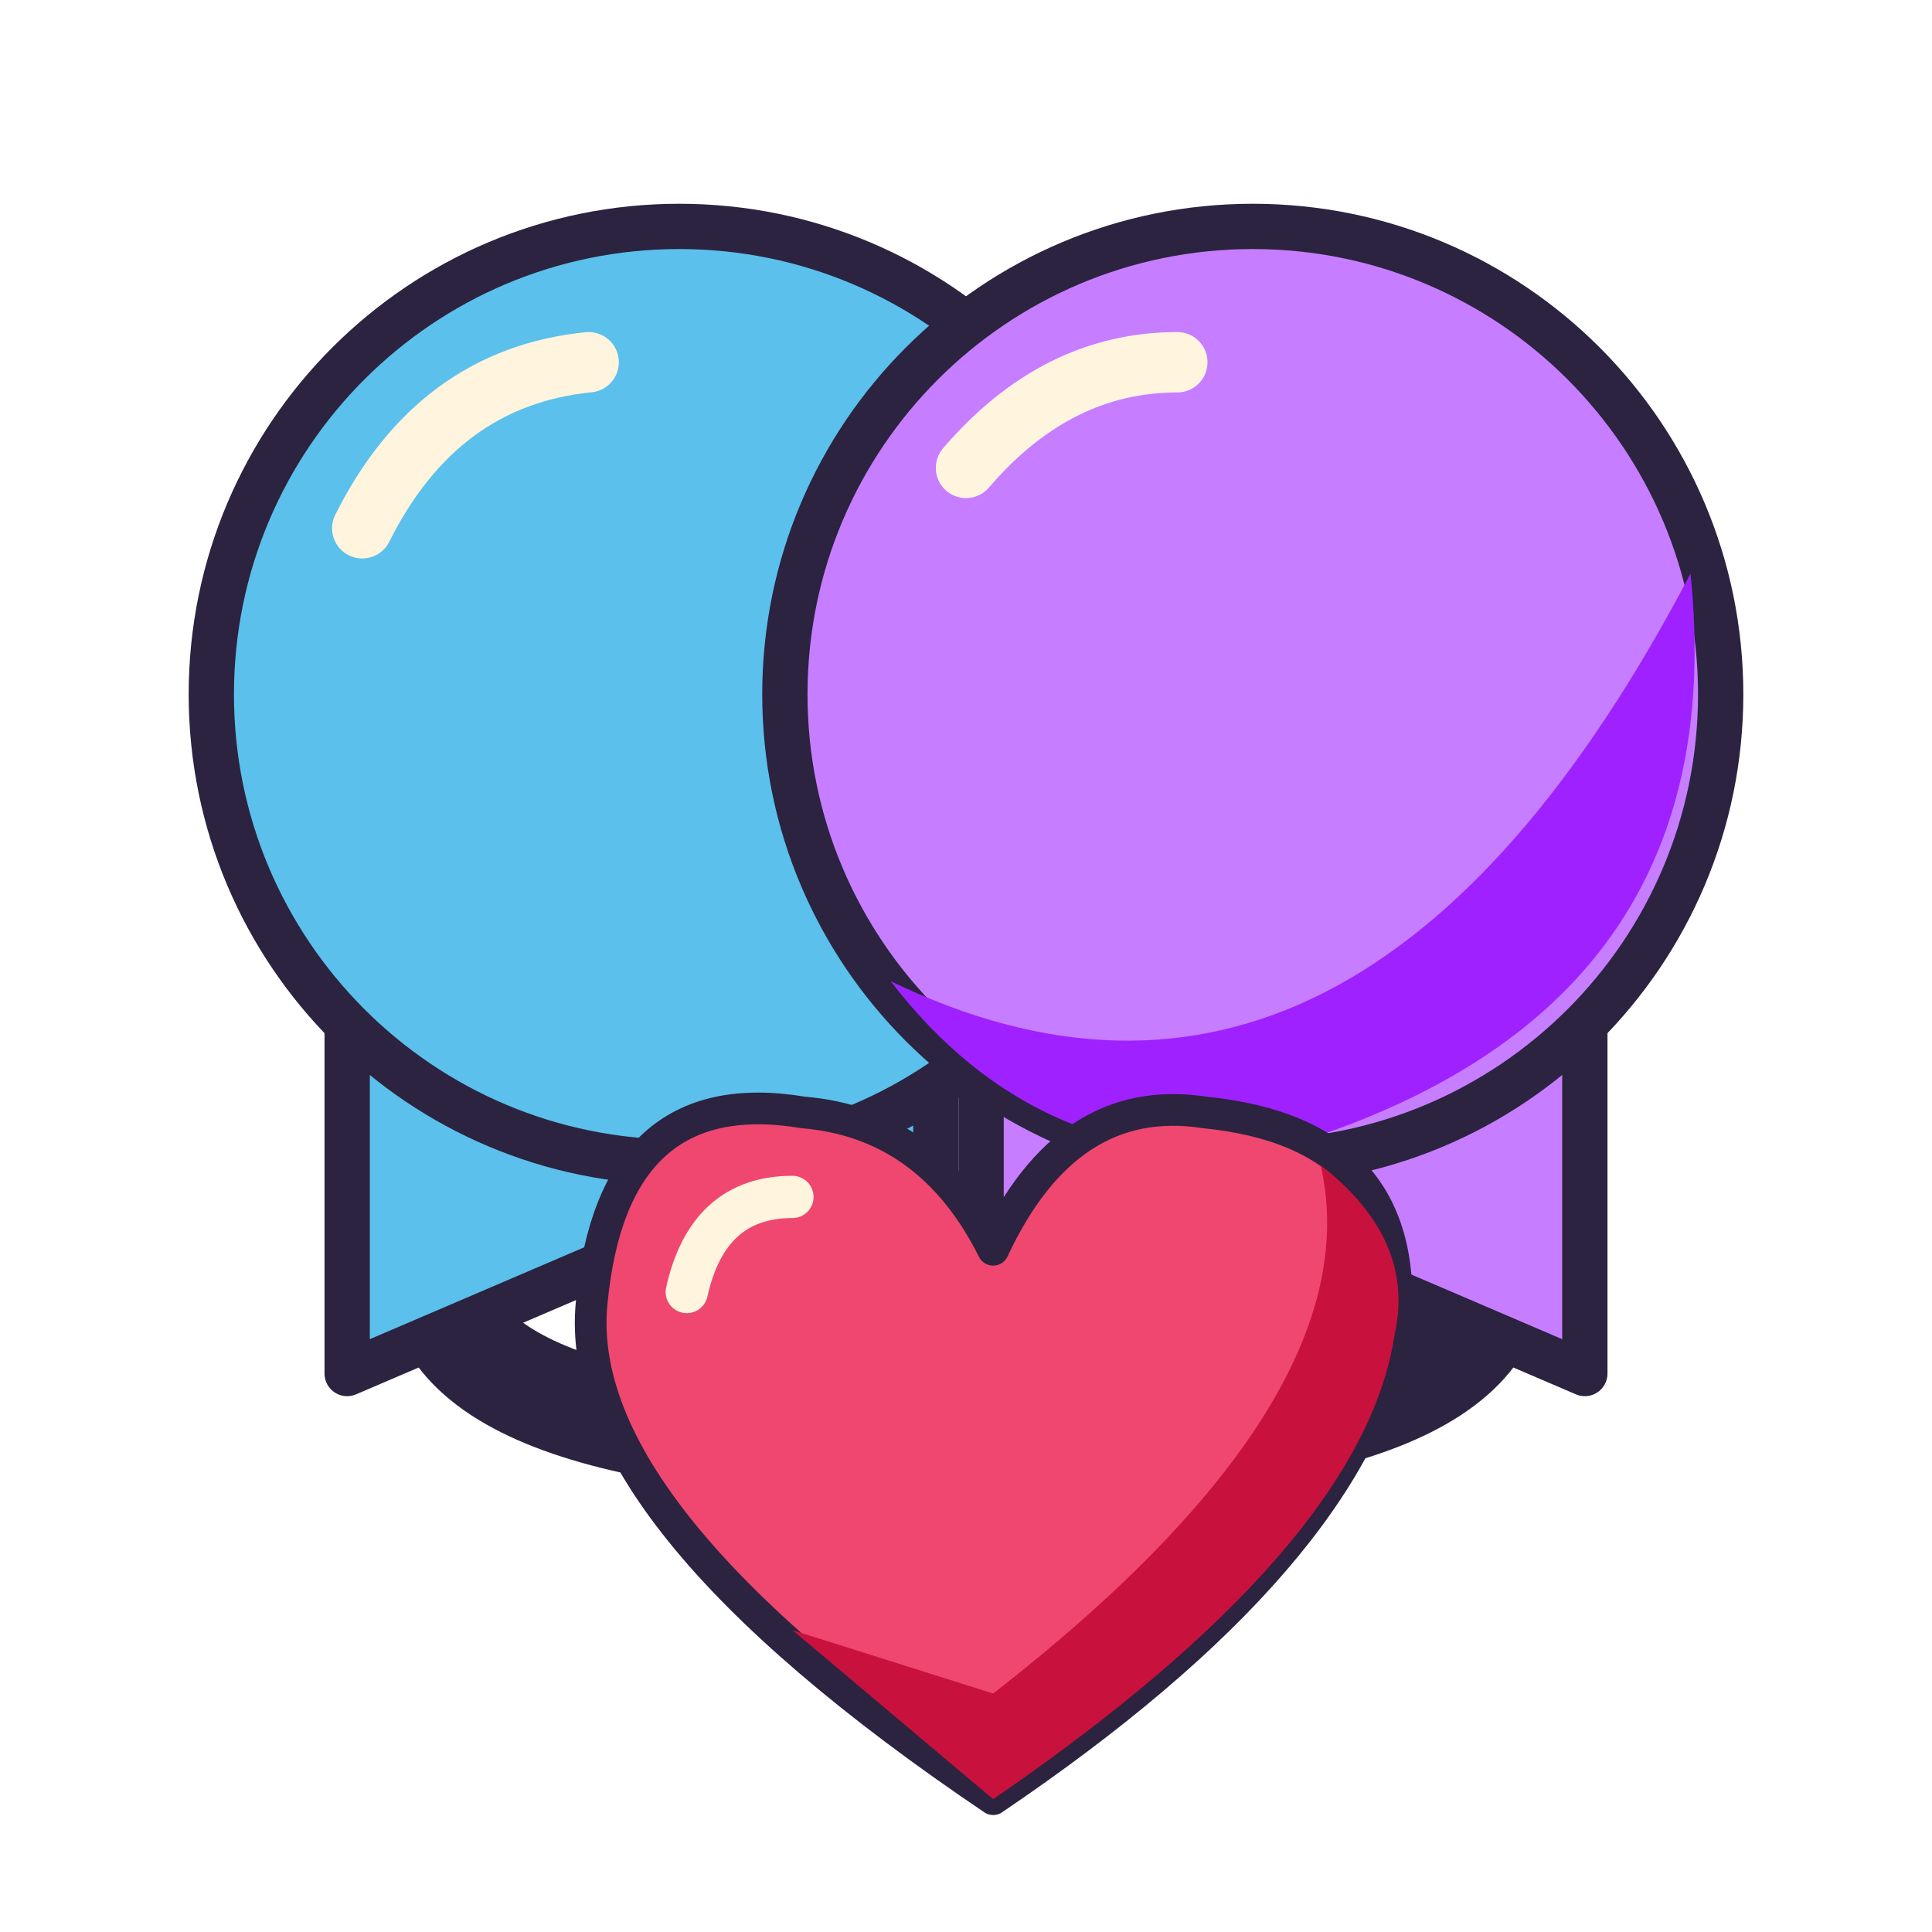
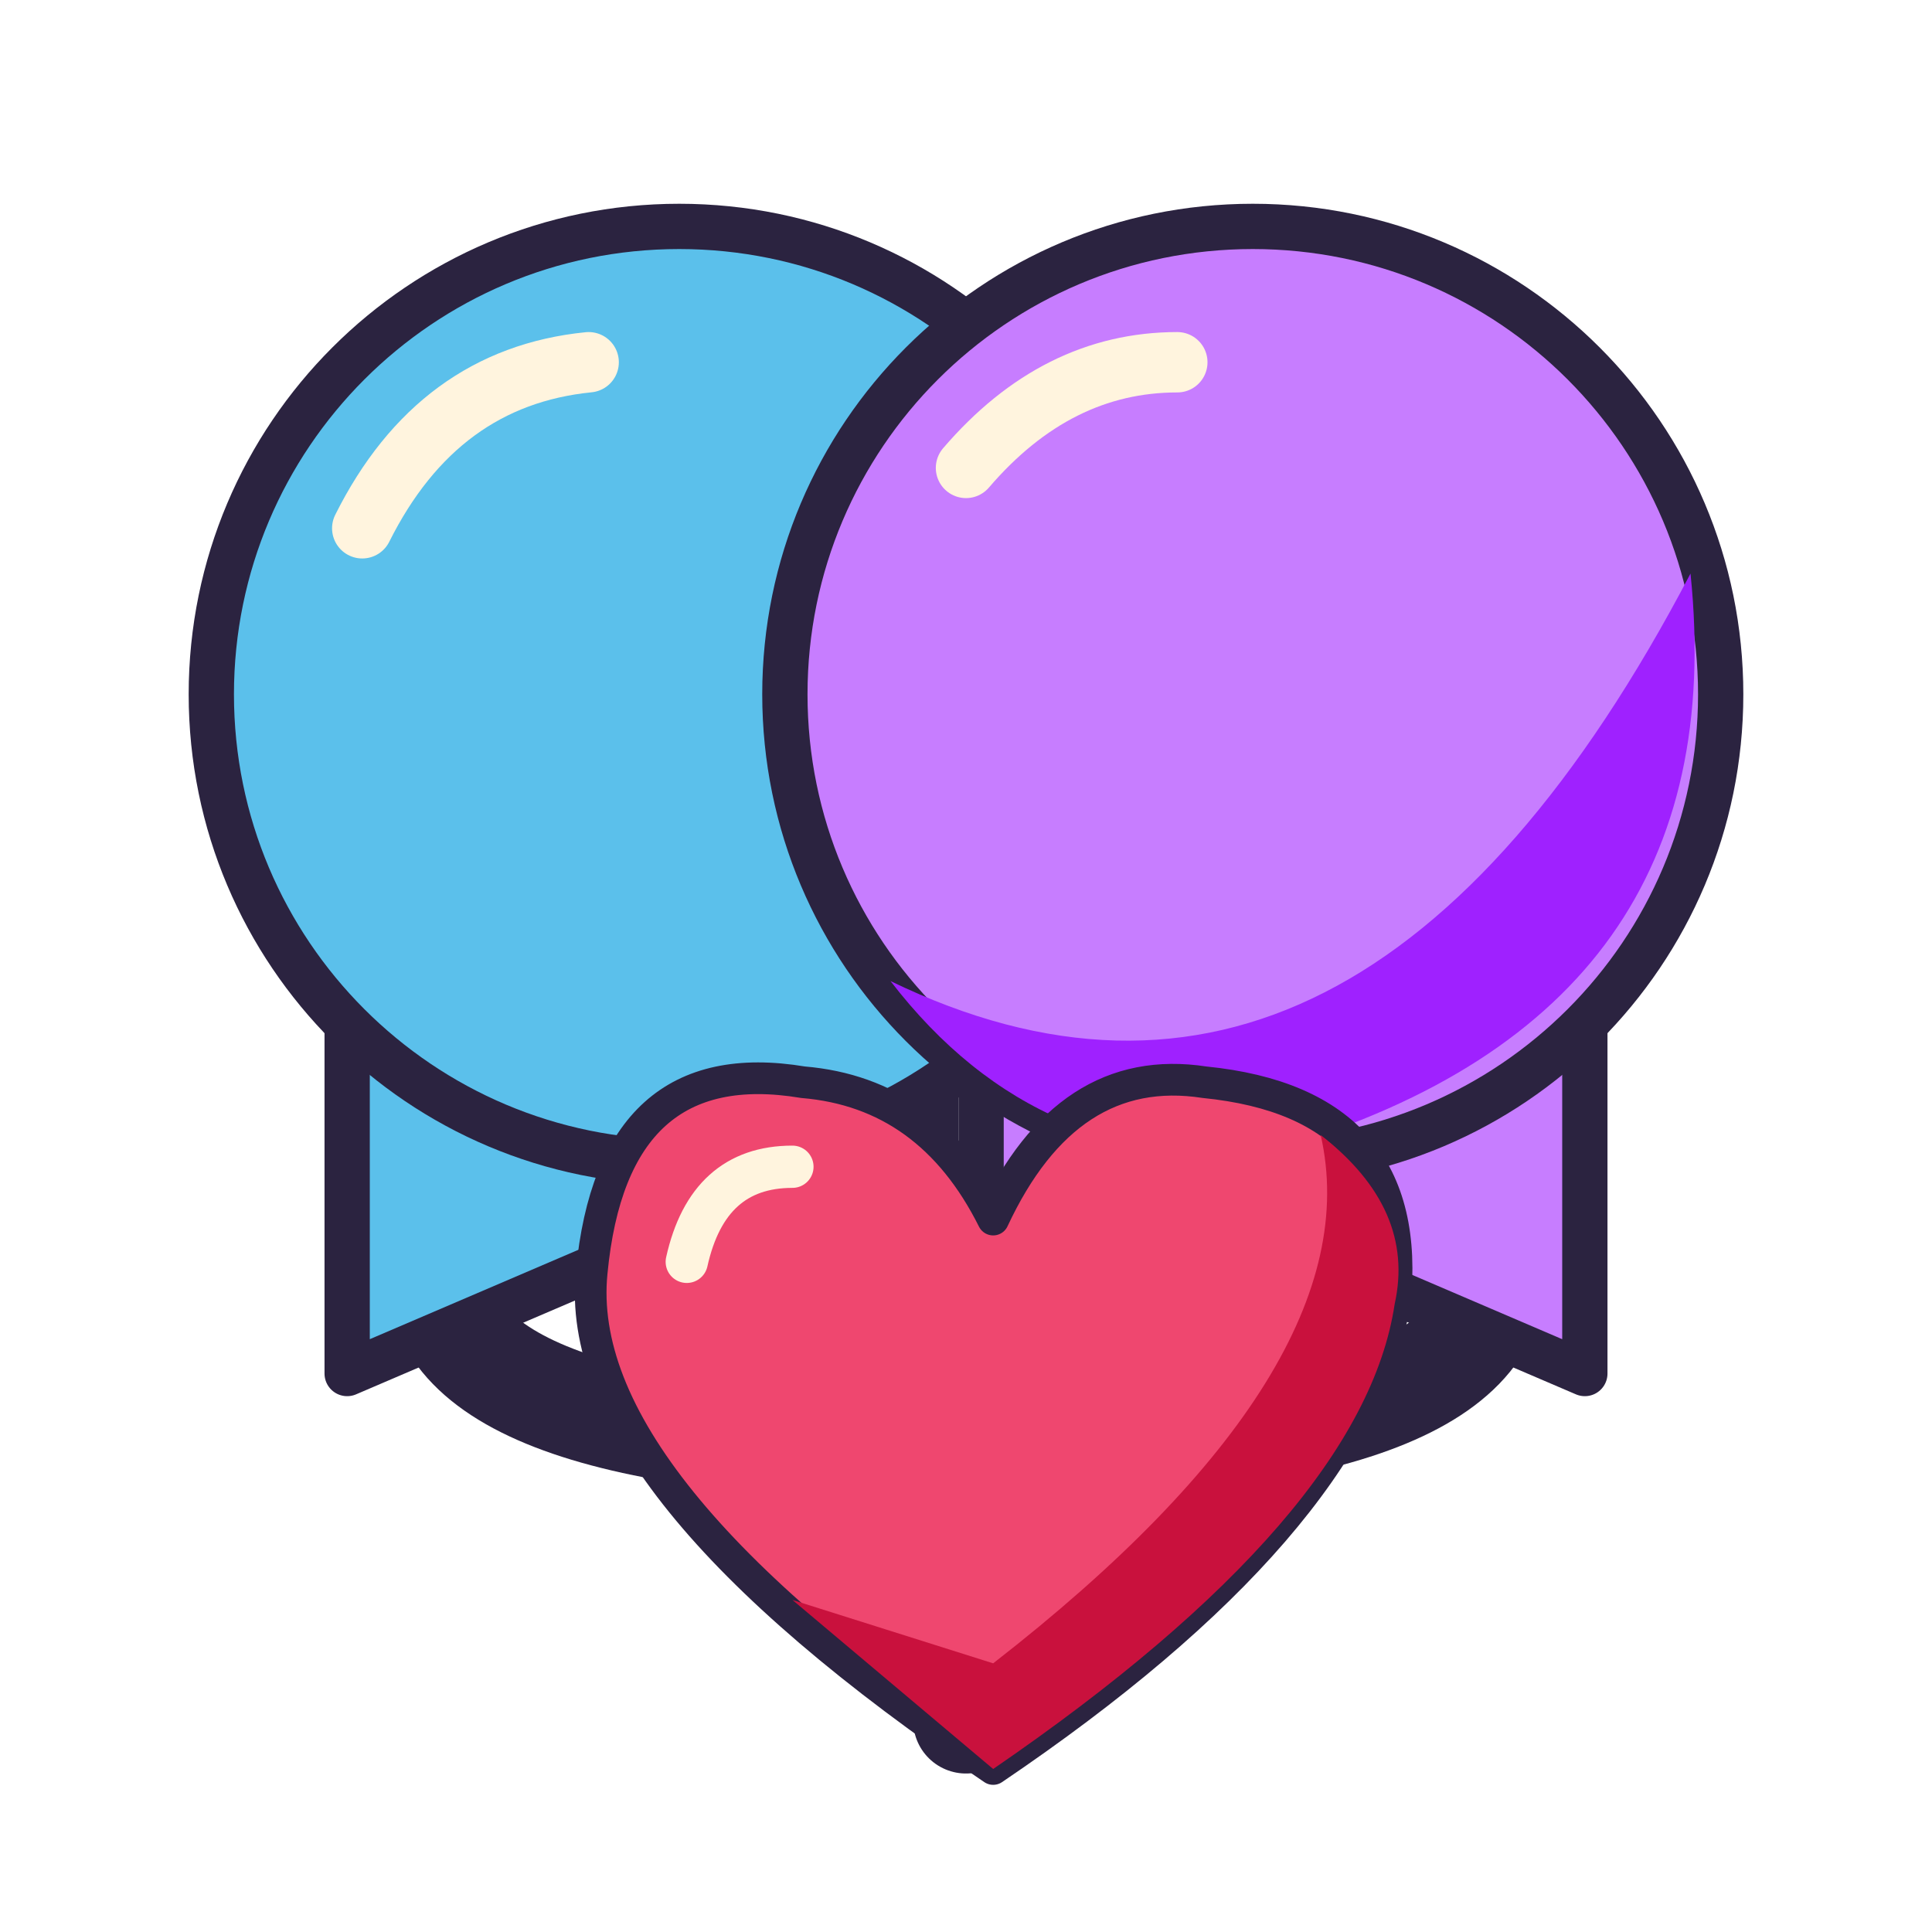
<svg xmlns="http://www.w3.org/2000/svg" version="1.1" viewBox="0 0 128 128" fill="none" stroke="#2B2340" stroke-width="3" stroke-linecap="round" stroke-linejoin="round">
  <path d="M29 61 V84 Q29 96 64 96 Q99 96 99 84 V61 M64 96 V114" fill="none" stroke-width="7" />
  <path d="M23 55 H62 V91 L44 82 L23 91Z" fill="#5BC0EB" />
  <path d="M65 55 H105 V91 L84 82 L65 91Z" fill="#C77DFF" />
  <circle cx="45" cy="46" r="31" fill="#5BC0EB" />
  <circle cx="83" cy="46" r="31" fill="#C77DFF" />
  <path d="M112 38 Q115 67 85 76 Q69 78 59 65 Q90 80 112 38Z" fill="#9F21FF" stroke="none" />
  <path d="M24 35 Q29 25 39 24" fill="none" stroke="#FFF4DE" stroke-width="4" />
  <path d="M64 31 Q70 24 78 24" fill="none" stroke="#FFF4DE" stroke-width="4" />
-   <g transform="translate(21 45) scale(0.7)">
+   <g transform="translate(21 43) scale(0.7)">
    <path d="M64 106 Q24 79 26 59 Q28 38 46 41 Q58 42 64 54 Q71 39 84 41 Q104 43 102 62 Q98 83 64 106Z" fill="#EF476F" />
    <path d="M95 46 Q100 68 64 96 L45 90 L64 106 Q99 82 102 62 Q104 53 95 46Z" fill="#C9113D" stroke="none" />
    <path d="M35 58 Q37 49 45 49" fill="none" stroke="#FFF4DE" stroke-width="4" />
  </g>
</svg>
